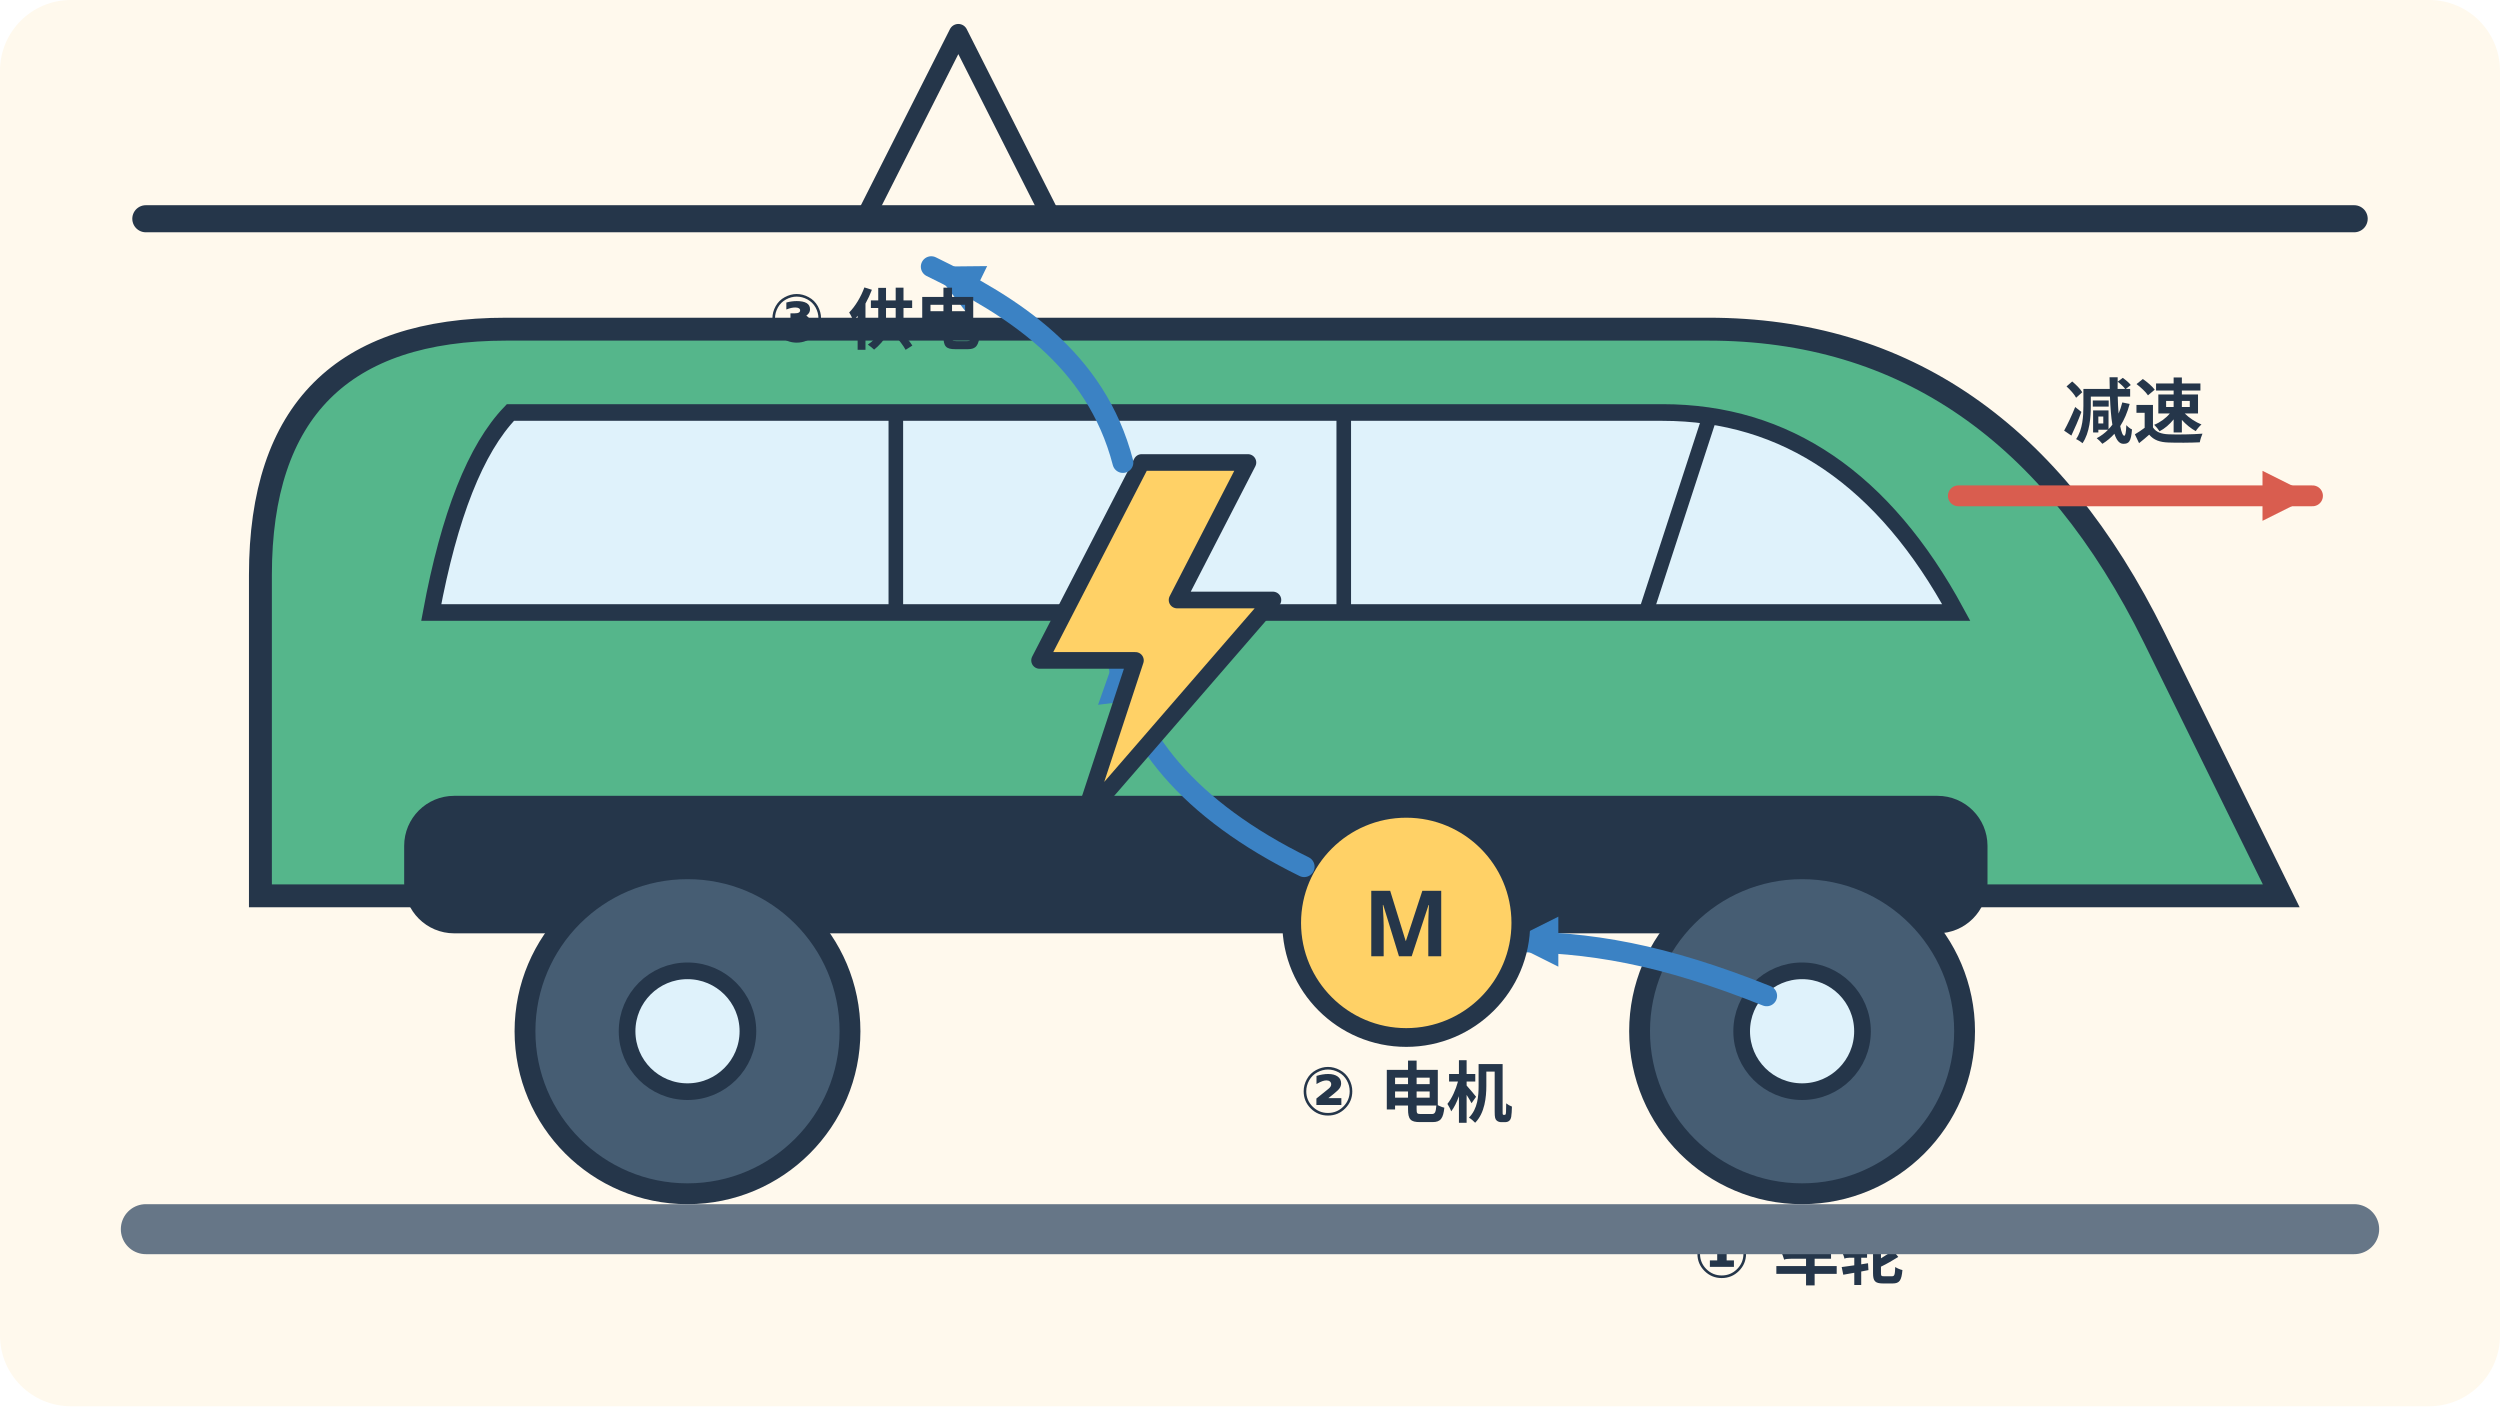
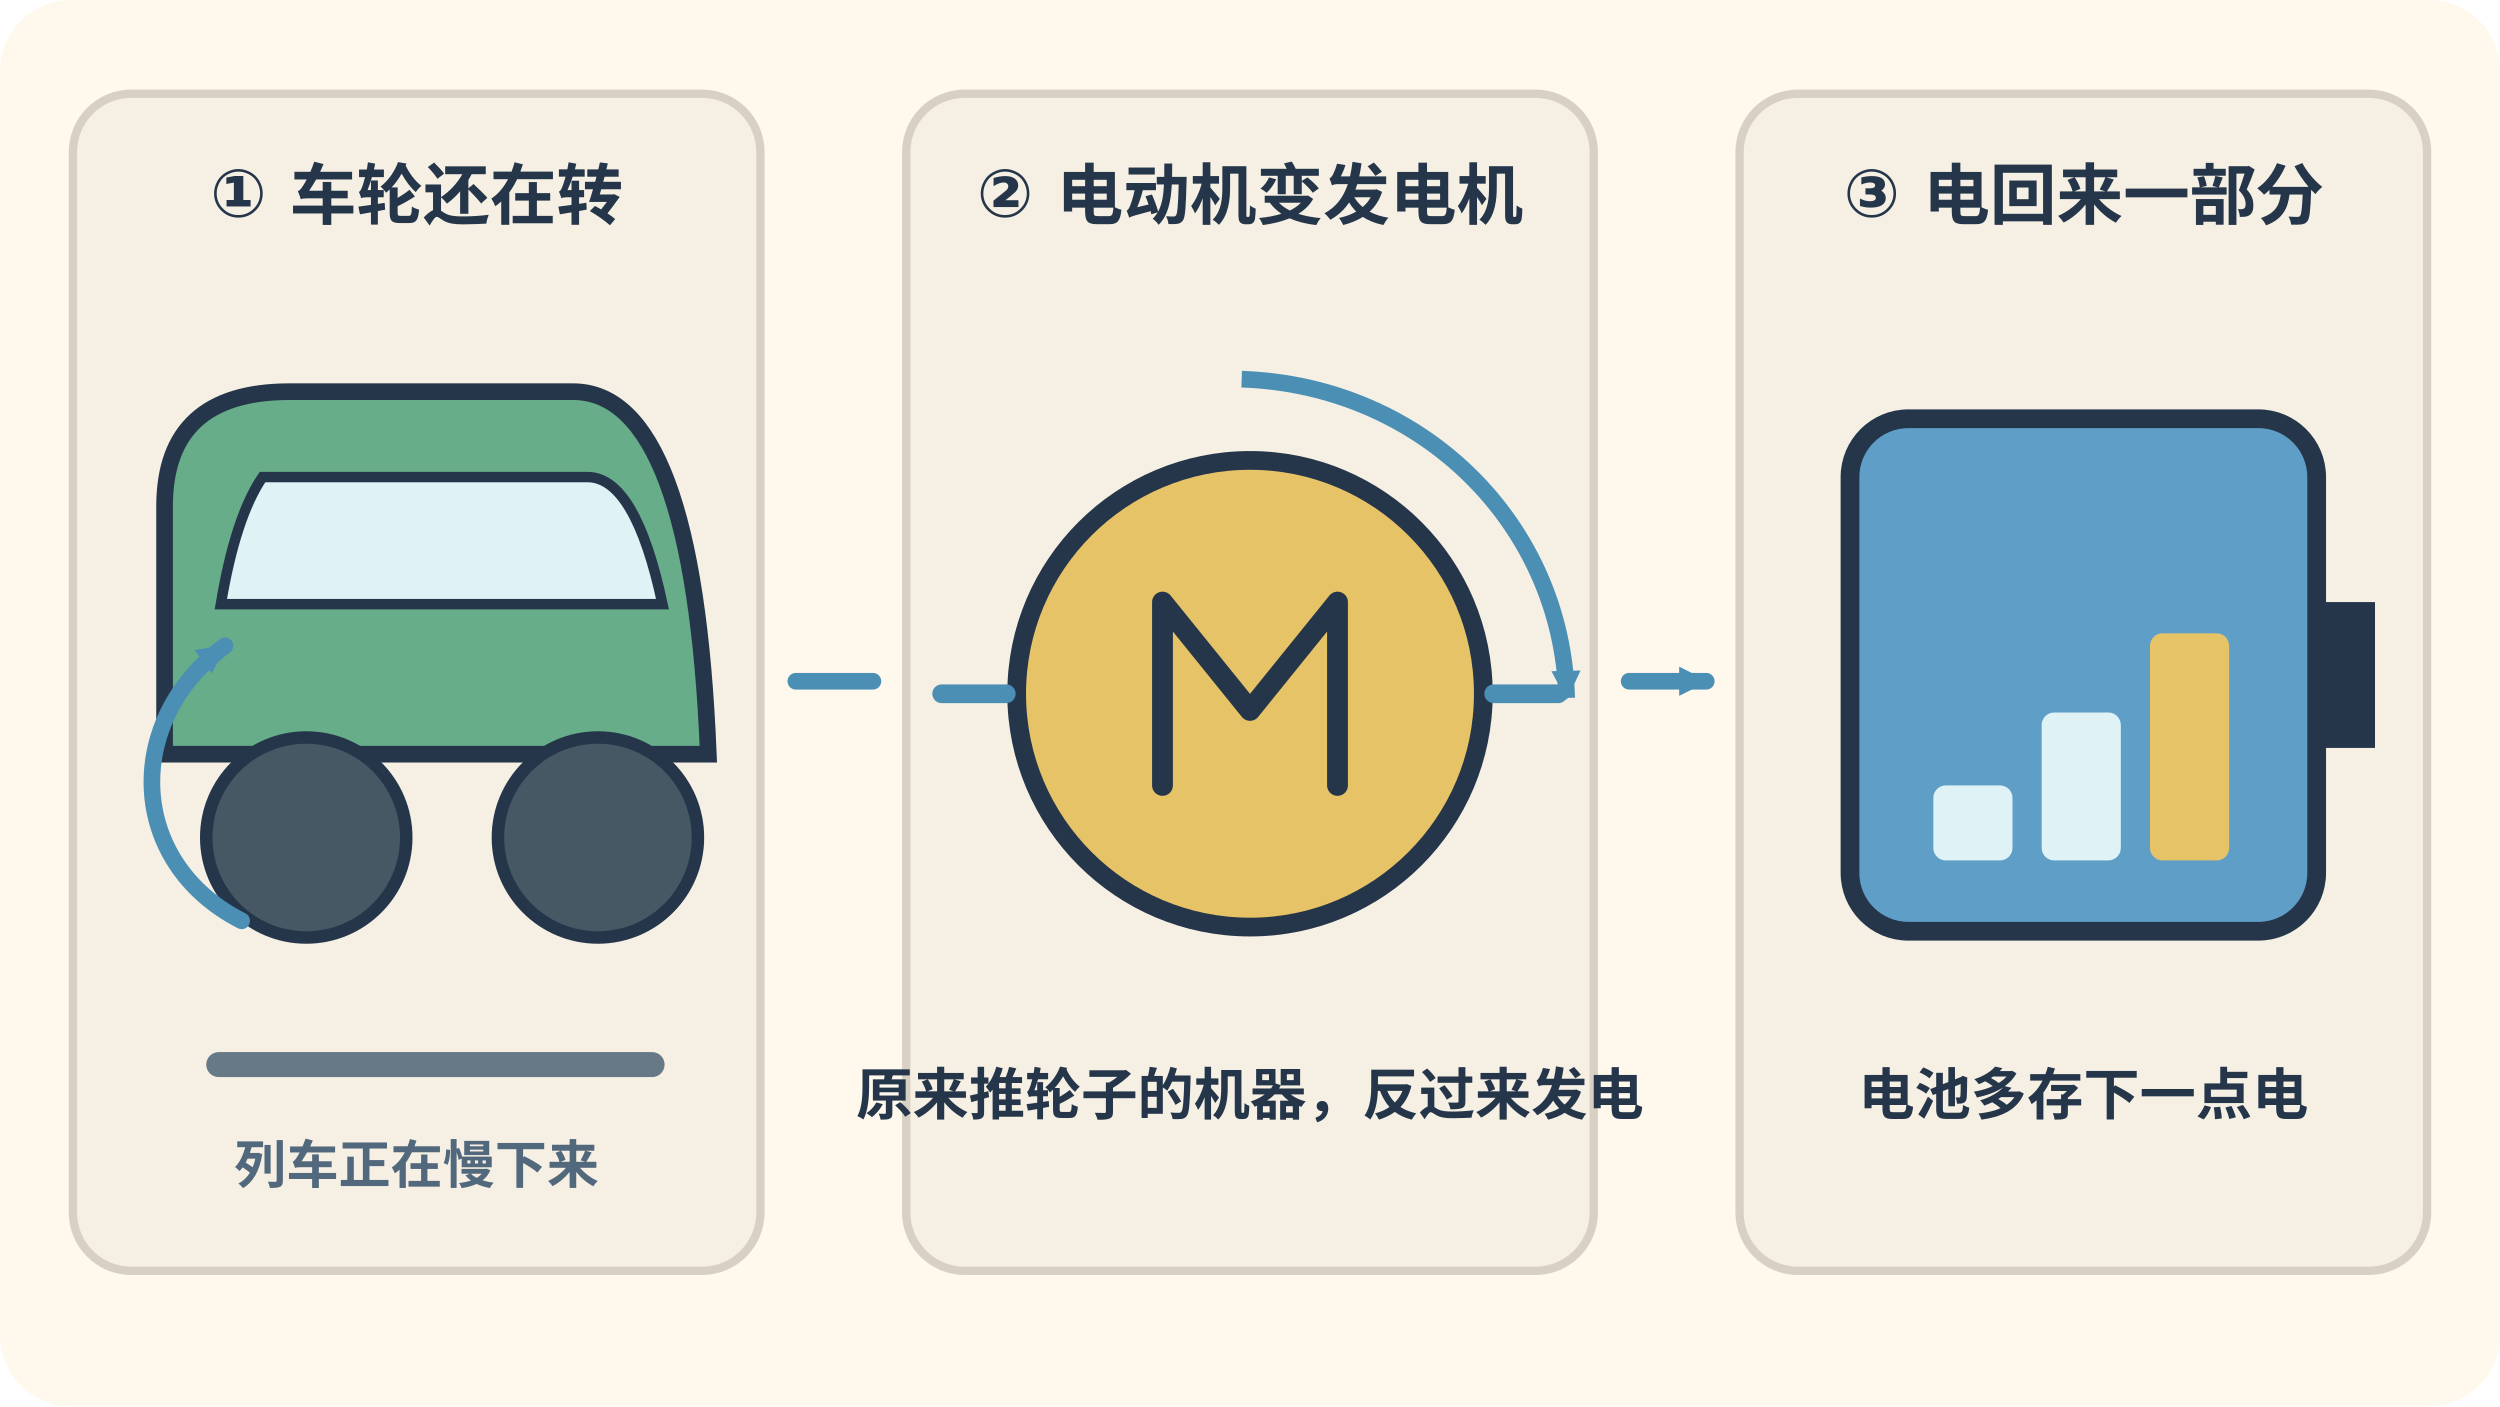
<svg xmlns="http://www.w3.org/2000/svg" viewBox="0 0 1200 675" role="img" aria-labelledby="title desc">
  <defs>
-     <marker id="energyArrow" viewBox="0 0 20 20" refX="18" refY="10" markerWidth="30" markerHeight="30" markerUnits="userSpaceOnUse" orient="auto">
-       <path d="M2 2 18 10 2 18Z" fill="#3b82c4" />
-     </marker>
-     <marker id="motionArrow" viewBox="0 0 20 20" refX="18" refY="10" markerWidth="30" markerHeight="30" markerUnits="userSpaceOnUse" orient="auto">
-       <path d="M2 2 18 10 2 18Z" fill="#d95d4f" />
+     <marker id="blueArrow" viewBox="0 0 18 18" refX="15" refY="9" markerWidth="18" markerHeight="18" markerUnits="userSpaceOnUse" orient="auto">
+       <path d="M2 2 16 9 2 16Z" fill="#4c8fb5" />
    </marker>
  </defs>
  <rect width="1200" height="675" rx="34" fill="#fff9ed" />
-   <path d="M70 105H1130" stroke="#25364a" stroke-width="13" stroke-linecap="round" />
-   <path d="M125 430V276Q125 158 243 158H820Q961 158 1034 306L1095 430Z" fill="#55b68b" stroke="#25364a" stroke-width="11" />
-   <path d="M245 198H798Q887 198 939 294H207Q220 224 245 198Z" fill="#dff2fb" stroke="#25364a" stroke-width="8" />
-   <path d="M430 198V294M645 198V294M820 202L790 294" stroke="#25364a" stroke-width="7" />
-   <rect x="194" y="382" width="760" height="66" rx="24" fill="#25364a" />
-   <g fill="#465d73" stroke="#25364a" stroke-width="10">
-     <circle cx="330" cy="495" r="78" />
-     <circle cx="865" cy="495" r="78" />
+   <g fill="#f6f0e4" stroke="#d8d0c2" stroke-width="4">
+     <rect x="35" y="45" width="330" height="565" rx="28" />
+     <rect x="435" y="45" width="330" height="565" rx="28" />
+     <rect x="835" y="45" width="330" height="565" rx="28" />
  </g>
-   <g fill="#dff2fb" stroke="#25364a" stroke-width="8">
-     <circle cx="330" cy="495" r="29" />
-     <circle cx="865" cy="495" r="29" />
+   <g font-family="system-ui, sans-serif" fill="#25364a" text-anchor="middle">
+     <text x="200" y="104" font-size="32" font-weight="850">① 车轮还在转</text>
+     <text x="600" y="104" font-size="32" font-weight="850">② 电动机变发电机</text>
+     <text x="1000" y="104" font-size="32" font-weight="850">③ 电回来一部分</text>
  </g>
-   <path d="M848 478C798 458 763 452 724 452" fill="none" stroke="#3b82c4" stroke-width="10" stroke-linecap="round" marker-end="url(#energyArrow)" />
-   <circle cx="675" cy="443" r="55" fill="#ffd166" stroke="#25364a" stroke-width="9" />
-   <text x="675" y="459" font-family="sans-serif" font-size="44" font-weight="700" text-anchor="middle" fill="#25364a">M</text>
-   <path d="M626 416C571 389 541 353 536 313" fill="none" stroke="#3b82c4" stroke-width="10" stroke-linecap="round" marker-end="url(#energyArrow)" />
-   <path d="m499 317 49-95h51l-34 66h46l-91 105 25-76Z" fill="#ffd166" stroke="#25364a" stroke-width="8" stroke-linejoin="round" />
-   <path d="M539 222C526 172 486 147 447 128" fill="none" stroke="#3b82c4" stroke-width="10" stroke-linecap="round" marker-end="url(#energyArrow)" />
-   <path d="M415 105l45-89 45 89" fill="none" stroke="#25364a" stroke-width="9" stroke-linecap="round" stroke-linejoin="round" />
-   <g font-family="sans-serif" font-size="32" font-weight="700" text-anchor="middle" fill="#25364a">
-     <text x="864" y="613">① 车轮</text>
-     <text x="675" y="535">② 电机</text>
-     <text x="420" y="164">③ 供电</text>
+   <path d="M79 362V243Q79 188 139 188H275Q333 188 340 362Z" fill="#67ad8a" stroke="#25364a" stroke-width="8" />
+   <path d="M126 229H282Q305 229 318 290H106Q113 248 126 229Z" fill="#dff2f6" stroke="#25364a" stroke-width="5" />
+   <g fill="#465864" stroke="#25364a" stroke-width="6">
+     <circle cx="147" cy="402" r="48" />
+     <circle cx="287" cy="402" r="48" />
  </g>
-   <path d="M940 238H1110" fill="none" stroke="#d95d4f" stroke-width="10" stroke-linecap="round" marker-end="url(#motionArrow)" />
-   <text x="1024" y="210" font-family="sans-serif" font-size="34" font-weight="700" text-anchor="middle" fill="#25364a">减速</text>
-   <path d="M70 590H1130" stroke="#667687" stroke-width="24" stroke-linecap="round" />
+   <path d="M105 511H313" stroke="#677986" stroke-width="12" stroke-linecap="round" />
+   <path d="M116 442c-55-28-57-96-8-132" fill="none" stroke="#4c8fb5" stroke-width="8" stroke-linecap="round" marker-end="url(#blueArrow)" />
+   <text x="200" y="568" text-anchor="middle" font-family="system-ui, sans-serif" font-size="25" font-weight="700" fill="#52687c">列车正在慢下来</text>
+   <g transform="translate(600 333)">
+     <circle r="112" fill="#e7c367" stroke="#25364a" stroke-width="9" />
+     <path d="M-42-44v88M42-44v88M-42-44 0 8 42-44" fill="none" stroke="#25364a" stroke-width="10" stroke-linecap="round" stroke-linejoin="round" />
+     <path d="M-148 0h31M117 0h31" stroke="#4c8fb5" stroke-width="9" stroke-linecap="round" />
+     <path d="M-4-151c87 3 154 70 156 153" fill="none" stroke="#4c8fb5" stroke-width="8" marker-end="url(#blueArrow)" />
+   </g>
+   <text x="600" y="535" text-anchor="middle" font-family="system-ui, sans-serif" font-size="27" font-weight="750" fill="#25364a">原来推轮子的机器，反过来发电</text>
+   <g transform="translate(1000 324)">
+     <rect x="-112" y="-123" width="224" height="246" rx="28" fill="#5f9fc7" stroke="#25364a" stroke-width="9" />
+     <path d="M112-35h28v70h-28" fill="#25364a" />
+     <rect x="-72" y="53" width="38" height="36" rx="6" fill="#dff2f6" />
+     <rect x="-20" y="18" width="38" height="71" rx="6" fill="#dff2f6" />
+     <rect x="32" y="-20" width="38" height="109" rx="6" fill="#e7c367" />
+   </g>
+   <text x="1000" y="535" text-anchor="middle" font-family="system-ui, sans-serif" font-size="27" font-weight="750" fill="#25364a">电池多存下一点电</text>
+   <path d="M382 327H419M782 327H819" stroke="#4c8fb5" stroke-width="8" stroke-linecap="round" marker-end="url(#blueArrow)" />
</svg>
